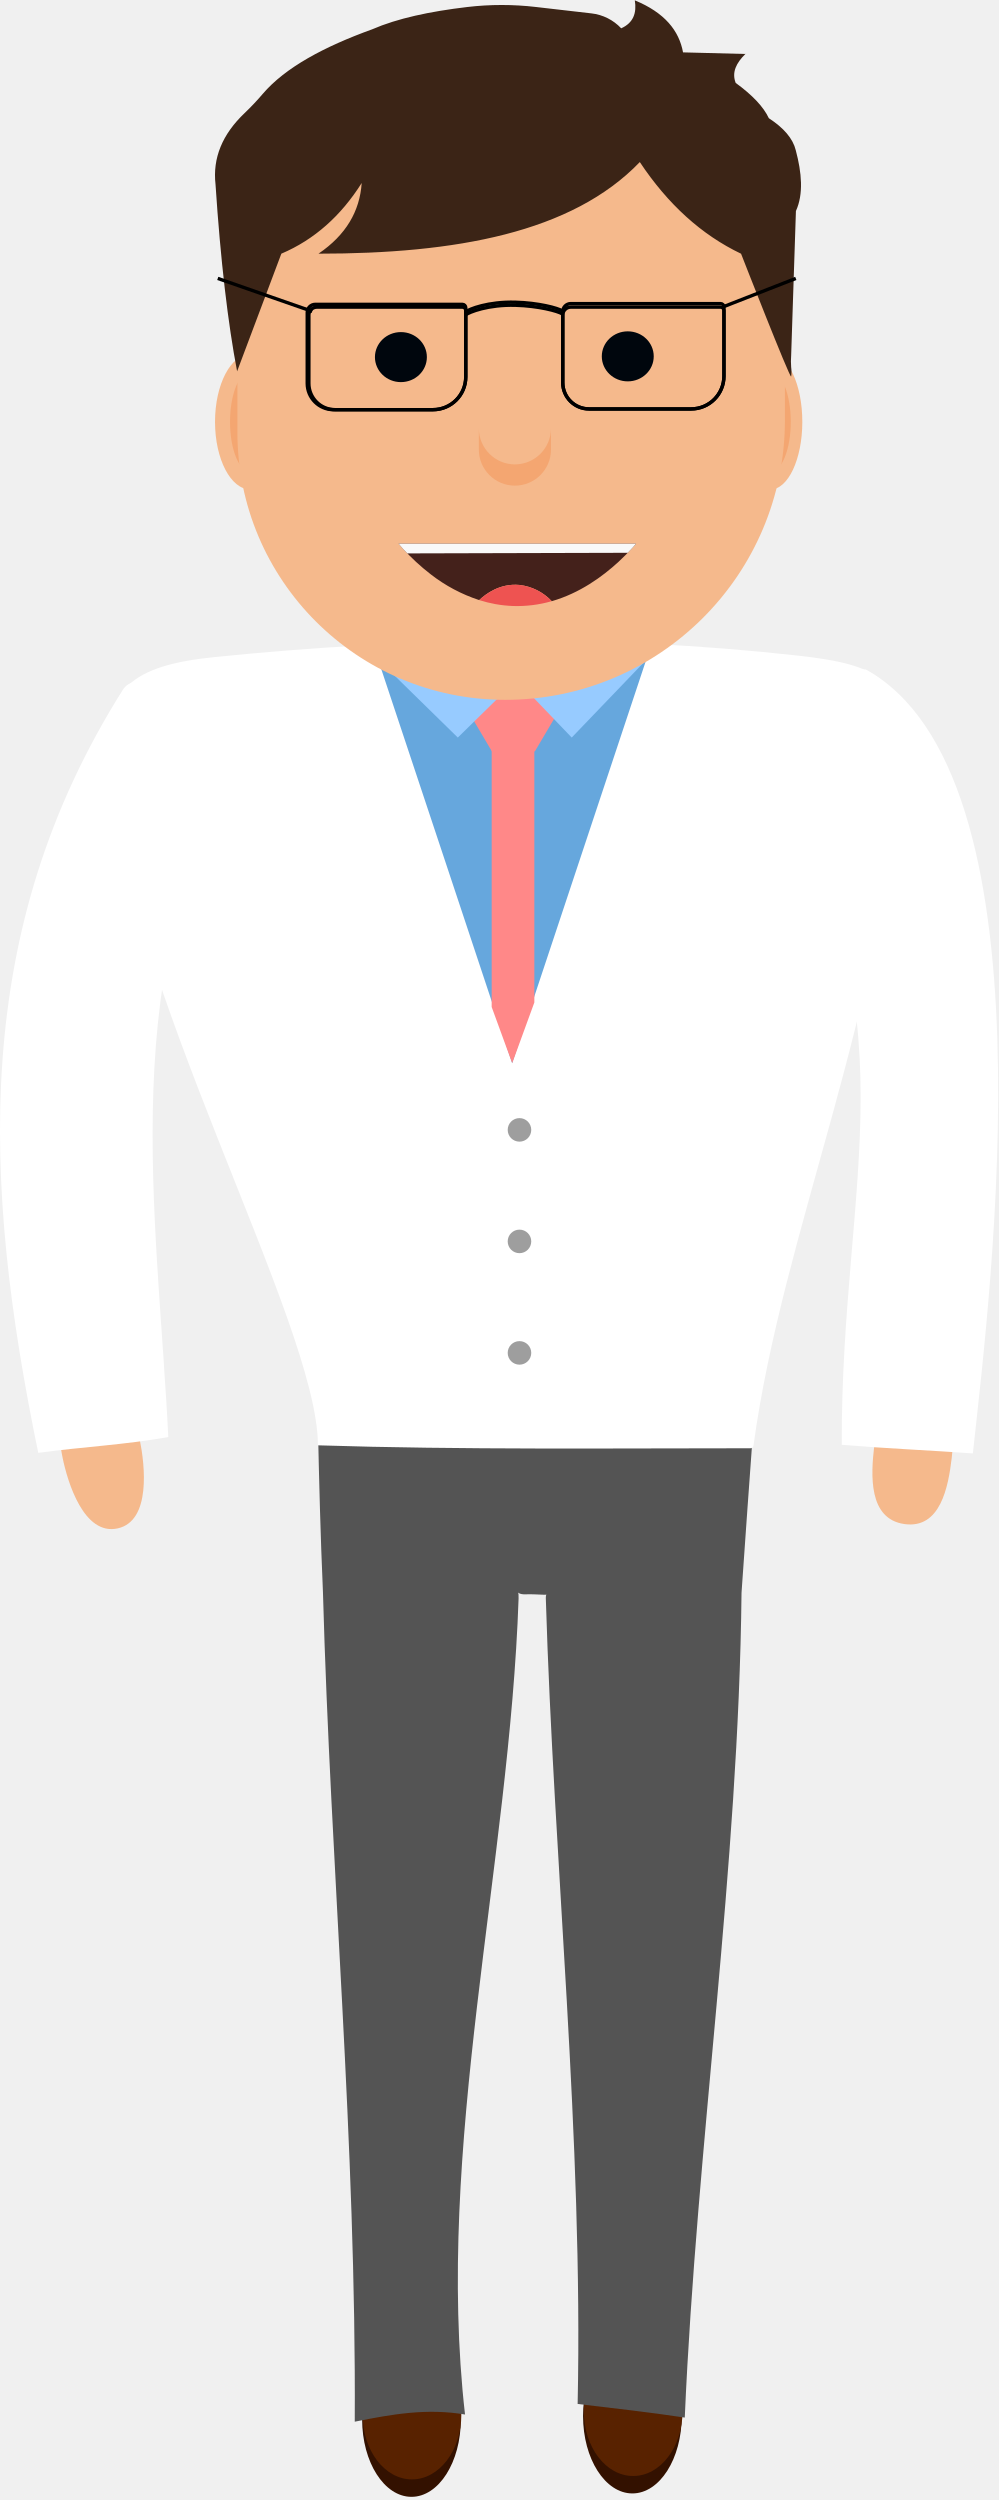
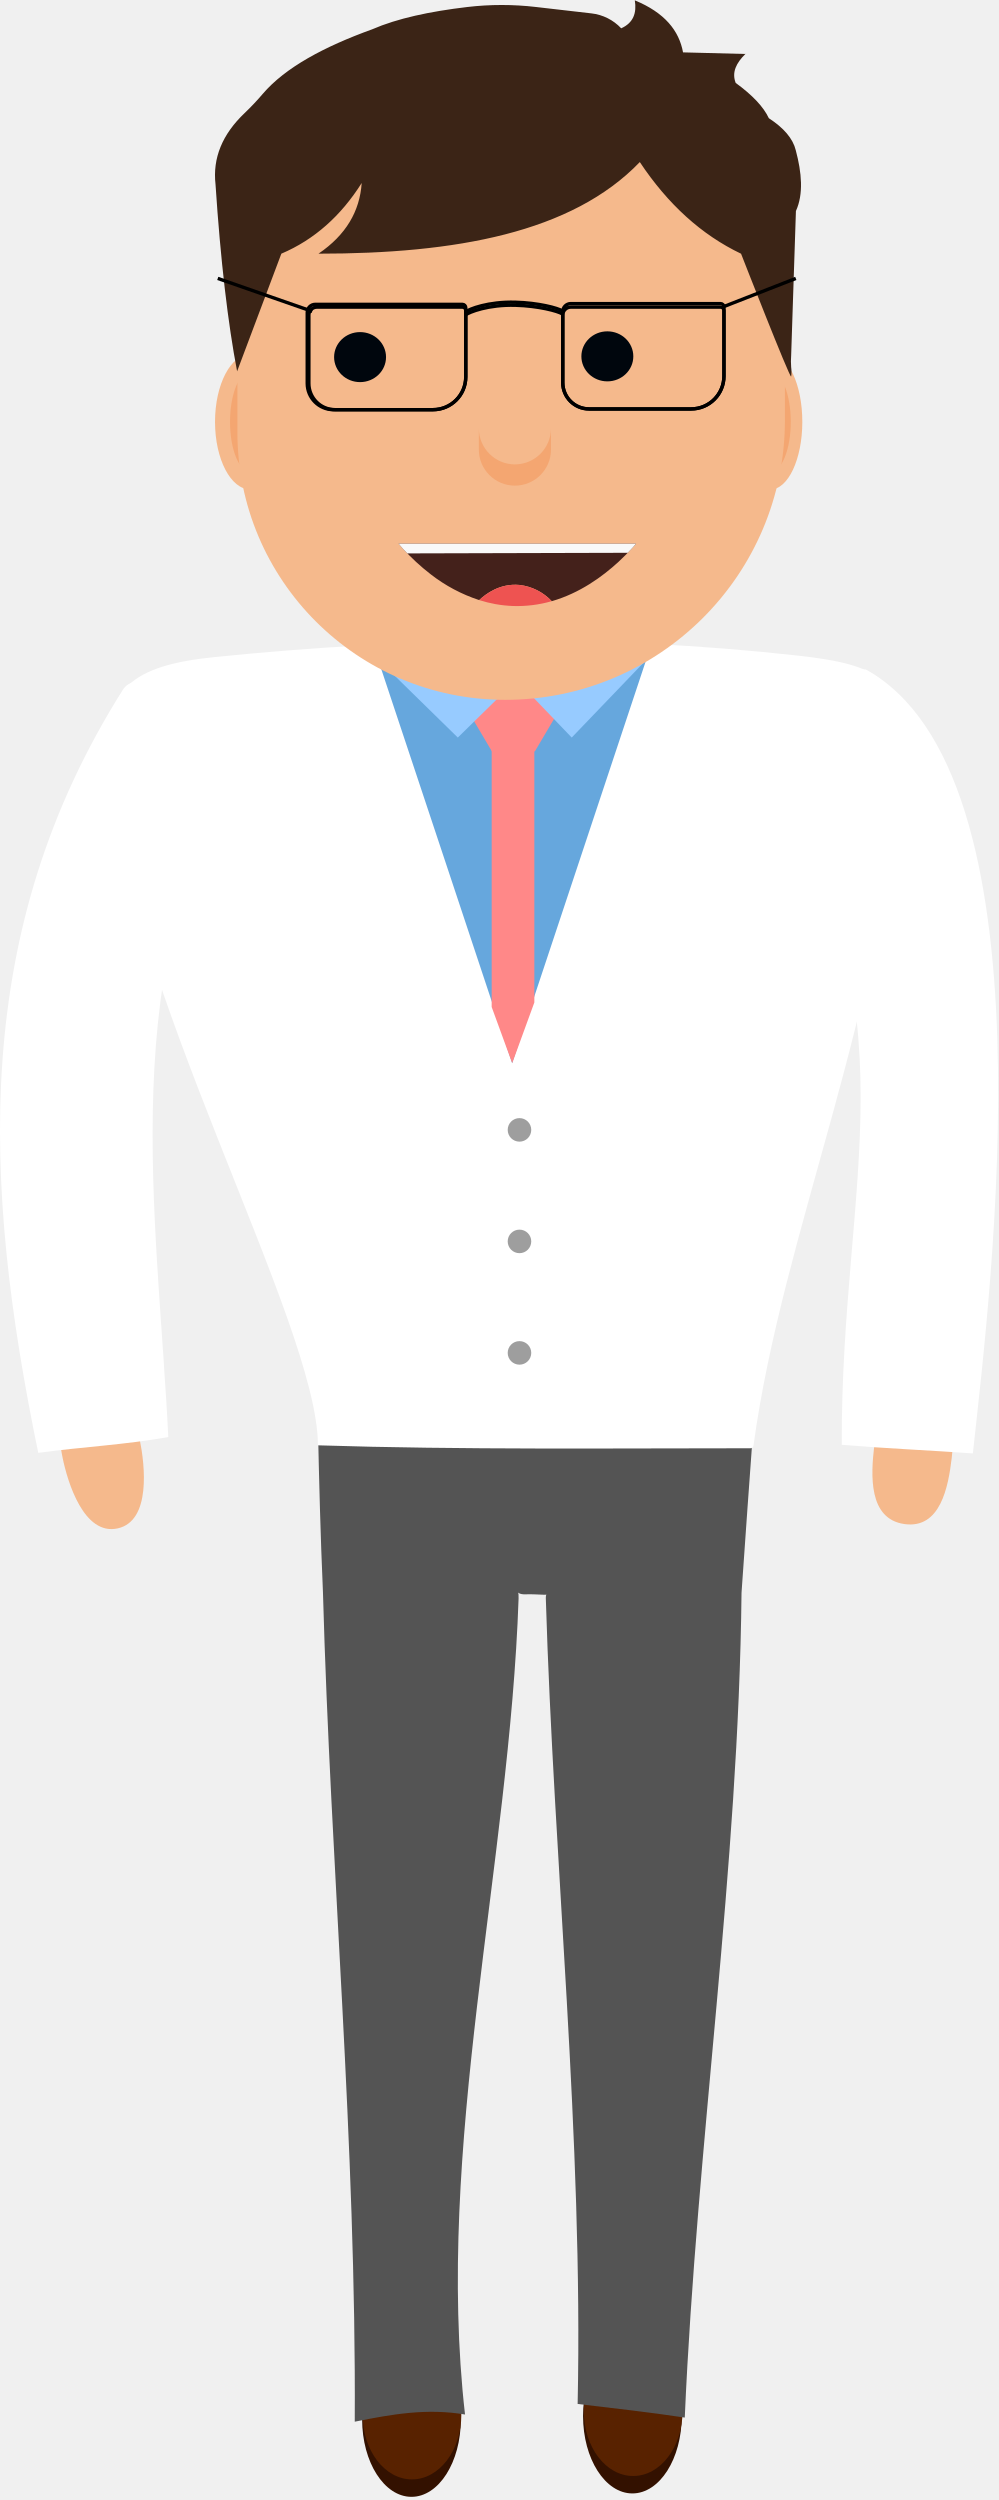
<svg xmlns="http://www.w3.org/2000/svg" viewBox="0 0 293.29 734.59">
  <g id="Layer_2" data-name="Layer 2">
    <g id="Layer_1-2" data-name="Layer 1">
      <g id="legs">
        <ellipse cx="121.07" cy="711.83" rx="22.75" ry="14.5" transform="matrix(0, -1, 1, 0, -590.92, 831.98)" style="fill: #310" />
        <ellipse cx="121.07" cy="709.59" rx="19" ry="14.5" transform="translate(-588.68 829.74) rotate(-89.93)" style="fill: #582200" />
        <ellipse cx="186.07" cy="710.83" rx="22.75" ry="14.5" transform="matrix(0, -1, 1, 0, -525.01, 895.98)" style="fill: #310" />
        <ellipse cx="186.07" cy="708.59" rx="19" ry="14.5" transform="translate(-522.76 893.74) rotate(-89.93)" style="fill: #582200" />
        <path d="M221.41,418.64c-42.66-.25-85.33-.13-128,0,.34,16.36.76,32.72,1.48,49.07h0c2.25,81.33,9.82,162.47,9.35,243.87,11-2.21,21.2-4,32.4-2.11-8.91-78.15,13.08-161.82,15.74-239.83.14-3.9-1.67-1,2.1-1.17,1.76-.08,3.57.08,5.31.12,3,.08.51-1.76.59,1.05,2.32,77.49,11,159.22,9.35,236.73,10.5,1.25,21,2.42,31.48,4,3.53-81,15.81-161.24,16.68-242.38h0C219,451.57,220.23,435.1,221.41,418.64Z" style="fill: #545454" />
      </g>
      <g id="body">
        <path d="M220.41,425.55c-39,0-84.95.49-127-.86,0,0,0,0,0,0C93.49,388.61,35.55,288,31.76,222.91c-1.19-20.32,6.75-27.37,31.42-29.85,57.14-5.77,114-6.78,171.23-.42,23.74,2.64,31.52,6.81,30.21,29.15-4.4,74.79-34.48,139.2-43.21,202.9A.87.87,0,0,1,220.41,425.55Z" style="fill: #fff" />
        <path d="M189.84,194l-19.68,59.21L157,292.79l-6.51,19.62-6-18.16-13.65-41.09-19.53-58.71c-.06-.22,0-.5.18-.5Z" style="fill: #66a7dd" />
        <polygon points="157.01 219.45 157.01 294.56 150.5 312.4 144.47 295.89 144.47 219.45 157.01 219.45" style="fill: #f88" />
        <polygon points="157.17 199.36 144.53 199.36 138.21 210.07 144.53 220.77 157.17 220.77 163.49 210.07 157.17 199.36" style="fill: #f88" />
        <polygon points="134.52 216.72 122.89 205.33 111.27 193.95 134.52 193.95 157.76 193.95 146.14 205.33 134.52 216.72" style="fill: #97cbff" />
        <polygon points="167.99 216.72 157.07 205.33 146.14 193.95 167.99 193.95 189.84 193.95 178.92 205.33 167.99 216.72" style="fill: #97cbff" />
        <circle cx="152.64" cy="332" r="3.46" style="fill: #9e9e9e" />
        <circle cx="152.64" cy="364.77" r="3.46" style="fill: #9e9e9e" />
        <circle cx="152.64" cy="397.53" r="3.46" style="fill: #9e9e9e" />
      </g>
      <g id="head">
        <ellipse cx="73.55" cy="123.95" rx="10.37" ry="19.87" style="fill: #f5b98c" />
        <ellipse cx="73.55" cy="123.95" rx="5.96" ry="14.68" style="fill: #f4a671" />
        <ellipse cx="226.4" cy="123.95" rx="9.35" ry="19.87" style="fill: #f5b98c" />
        <ellipse cx="226.4" cy="123.95" rx="5.96" ry="14.68" style="fill: #f4a671" />
        <path d="M121.59,14h62.28a46.77,46.77,0,0,1,46.77,46.77v62.65a82.22,82.22,0,0,1-82.22,82.22h0A78.66,78.66,0,0,1,69.76,127V65.82A51.83,51.83,0,0,1,121.59,14Z" style="fill: #f5b98c" />
        <path d="M233.87,62l-1.4,42.46a21.57,21.57,0,0,0,0,3.41,10,10,0,0,1,0,2.76c-.39.63-14.72-36.08-14.72-36.08C206.12,69,196.23,60,188,47.62c-20,20.82-54.25,26.92-94.42,26.92,8.08-5.48,12.14-12.47,12.7-20.77-6.07,9.62-13.88,16.64-23.61,20.77-2.69,7.27-7.42,19.62-13,34.57C67,95.21,64.78,76.36,63.33,54.2c-.89-7.76,2-14.76,8.57-21a73.59,73.59,0,0,0,5.29-5.6c6.66-7.8,18.1-13.9,32.2-19,7.36-3.2,16.93-5.24,27.92-6.54a86.64,86.64,0,0,1,20.23,0l16.23,1.87a14.14,14.14,0,0,1,8.76,4.39h0c3.59-1.61,4.6-4.52,4-8.22,8.74,3.6,13,8.87,14.17,15.29l18.32.47c-2.65,2.61-4.07,5.37-2.85,8.5,4.86,3.54,8.17,7,9.74,10.37,4.41,2.87,7.09,6,7.92,9.44C235.58,50.75,236.14,57,233.87,62Z" style="fill: #3b2416" />
        <line x1="63.99" y1="81.81" x2="91.74" y2="91.49" style="fill: none;stroke: #000;stroke-miterlimit: 10" />
-         <ellipse cx="117.8" cy="104.93" rx="7.63" ry="7.35" style="fill: #00060d" />
-         <ellipse cx="184.46" cy="104.71" rx="7.63" ry="7.35" style="fill: #00060d" />
+         <ellipse cx="105.8" cy="104.93" rx="7.63" ry="7.35" style="fill: #00060d" />
+         <ellipse cx="178.46" cy="104.71" rx="7.63" ry="7.35" style="fill: #00060d" />
        <g>
          <path d="M117.08,159.74h69.85c-.39.44-.8.92-1.26,1.41-1.1,1.19-2.4,2.52-3.88,3.89-4.79,4.42-11.47,9.26-19.67,11.61a15.42,15.42,0,0,0-9.47-4.77c-5.76-.55-10,2.68-11.84,4.45a46.93,46.93,0,0,1-14.25-7.58,62.65,62.65,0,0,1-8.22-7.6C117.89,160.66,117.47,160.18,117.08,159.74Z" style="fill: #44211b" />
          <path d="M186.93,159.74c-.57.71-1.59,1.8-2.47,2.69l-64.77.18c-.82-.86-2-2.09-2.61-2.87Z" style="fill: #f9f9f9" />
          <path d="M162.12,176.65a37,37,0,0,1-11.3,1.42,36.57,36.57,0,0,1-5.31-.57,38,38,0,0,1-4.7-1.17c1.86-1.77,6.08-5,11.84-4.45A15.42,15.42,0,0,1,162.12,176.65Z" style="fill: #ee5351" />
        </g>
        <path d="M151.3,136.46a10.63,10.63,0,0,1-10.6-10.6v6.24a10.6,10.6,0,1,0,21.2,0v-6.24A10.63,10.63,0,0,1,151.3,136.46Z" style="fill: #f4a671" />
        <path d="M167.72,89.21h44a1,1,0,0,1,1,1v20.31a9.64,9.64,0,0,1-9.64,9.64h-30a7.72,7.72,0,0,1-7.72-7.72V91.57a2.36,2.36,0,0,1,2.36-2.36Z" style="fill: none;stroke: #000;stroke-miterlimit: 10" />
        <path d="M167.72,90.24h44a1,1,0,0,1,1,1v19.28a9.64,9.64,0,0,1-9.64,9.64h-30a7.72,7.72,0,0,1-7.72-7.72V92.6a2.36,2.36,0,0,1,2.36-2.36Z" style="fill: none;stroke: #000;stroke-miterlimit: 10" />
        <path d="M92.68,89.43h43.18a1,1,0,0,1,1,1v20.31a9.64,9.64,0,0,1-9.64,9.64H98a7.72,7.72,0,0,1-7.72-7.72V91.79a2.36,2.36,0,0,1,2.36-2.36Z" style="fill: none;stroke: #000;stroke-miterlimit: 10" />
        <path d="M93.11,90.24h42.75a1,1,0,0,1,1,1v19.5a9.64,9.64,0,0,1-9.64,9.64H98.47a7.72,7.72,0,0,1-7.72-7.72V92.6A2.36,2.36,0,0,1,93.11,90.24Z" style="fill: none;stroke: #000;stroke-miterlimit: 10" />
        <g>
          <path d="M136.7,91.69c1.18-.89,6.75-3.11,14.78-2.88,6.64.18,12.38,1.66,13.87,2.6" style="fill: none;stroke: #000;stroke-miterlimit: 10" />
          <path d="M136.7,92.58c1.18-.9,6.75-3.11,14.78-2.89,6.64.19,12.38,1.66,13.87,2.6" style="fill: none;stroke: #000;stroke-miterlimit: 10" />
        </g>
        <line x1="233.83" y1="81.81" x2="212.73" y2="90.06" style="fill: none;stroke: #000;stroke-miterlimit: 10" />
      </g>
      <g id="leftArm">
        <path d="M41.08,423.1c1.49,7.35,3.38,23.83-6.52,26s-14.71-13.53-16.2-20.93S15,403.74,24.87,401.6,39.58,415.75,41.08,423.1Z" style="fill: #f5b98c" />
        <path d="M49.45,422.25c-12.65,2.29-25.48,2.9-38.21,4.65C-5.19,347.21-8.66,273.51,36.17,202.58a4.73,4.73,0,0,1,3.61-2.17c18.39-1.55,28.46,3.22,32.4,23C33.37,281.32,46.28,357.12,49.45,422.25Z" style="fill: #fff" />
      </g>
      <g id="rightArm">
        <path d="M279.64,428.49c-1,8.38-3.29,20.85-13.91,19.33s-9.83-14.48-8.86-22.81,3.38-20.93,13.94-19.27S280.59,420.12,279.64,428.49Z" style="fill: #f5b98c" />
        <path d="M247.34,424.53c12.83,1.08,25.68,1.62,38.52,2.53,5.36-49.28,24.28-199.61-31.49-230.37-23.55,2.25-25.15,5.34-30.07,28C270.1,297.71,247.05,345.66,247.34,424.53Z" style="fill: #fff" />
      </g>
    </g>
  </g>
</svg>
